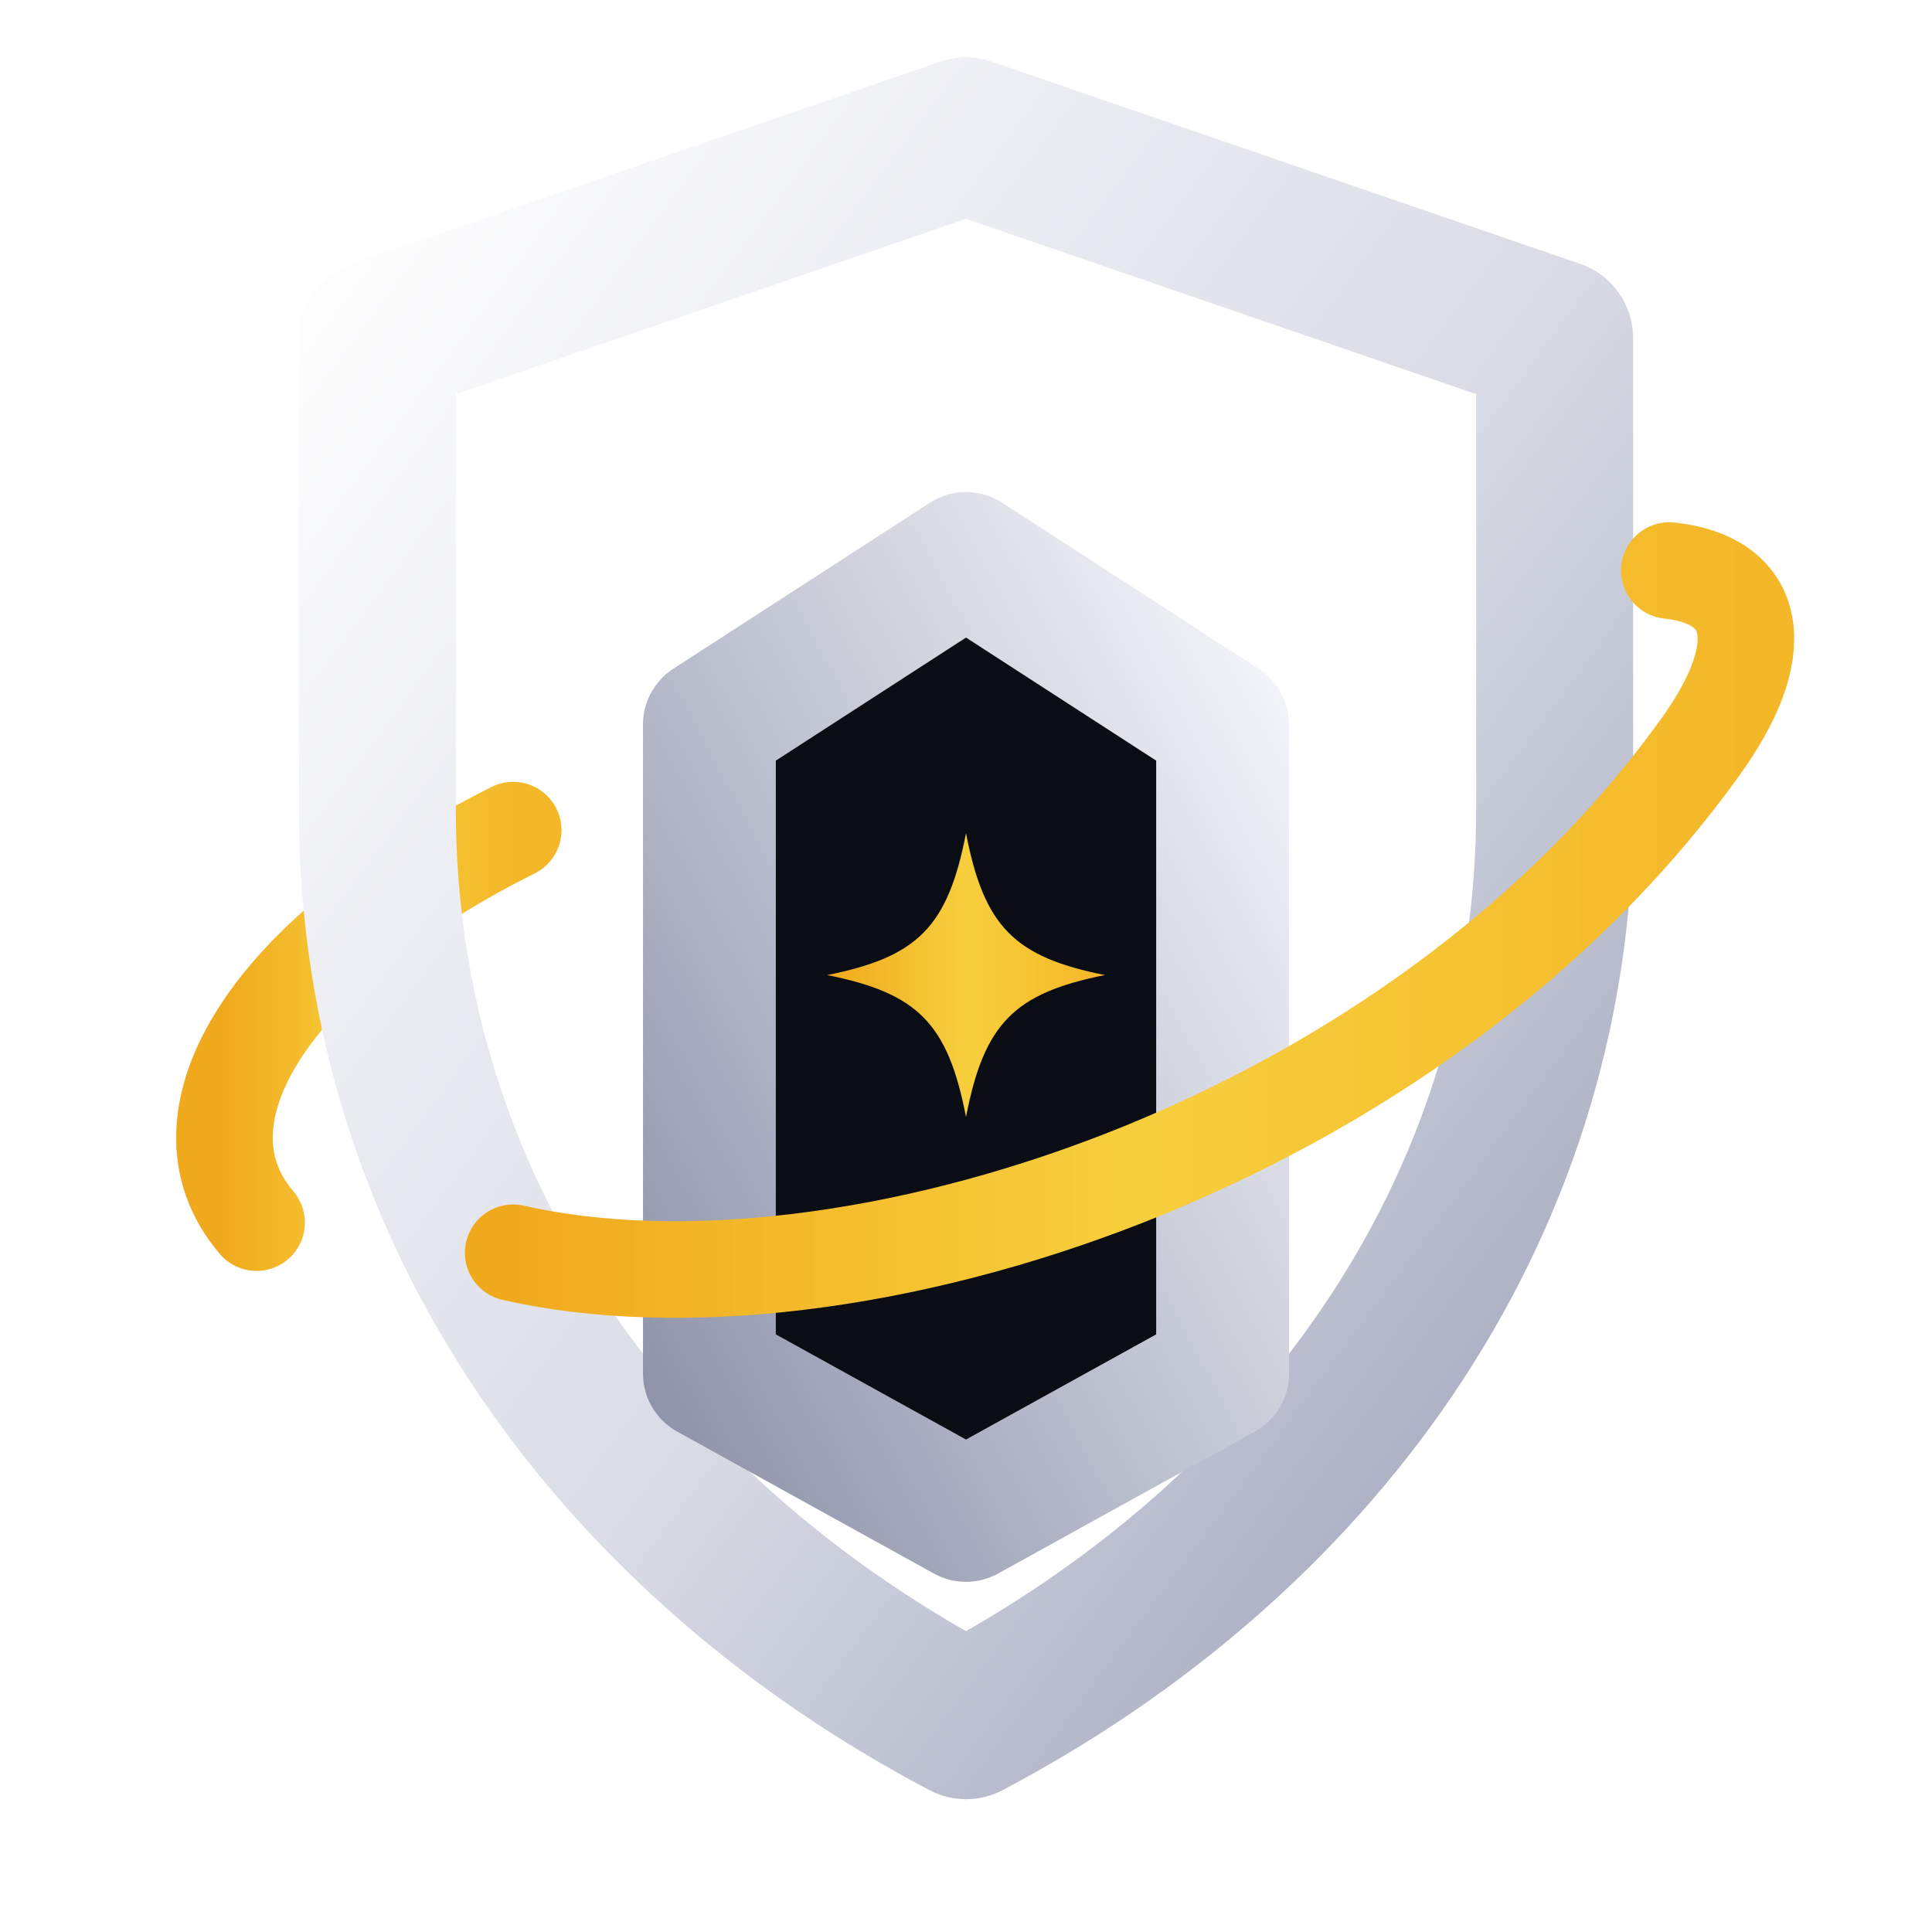
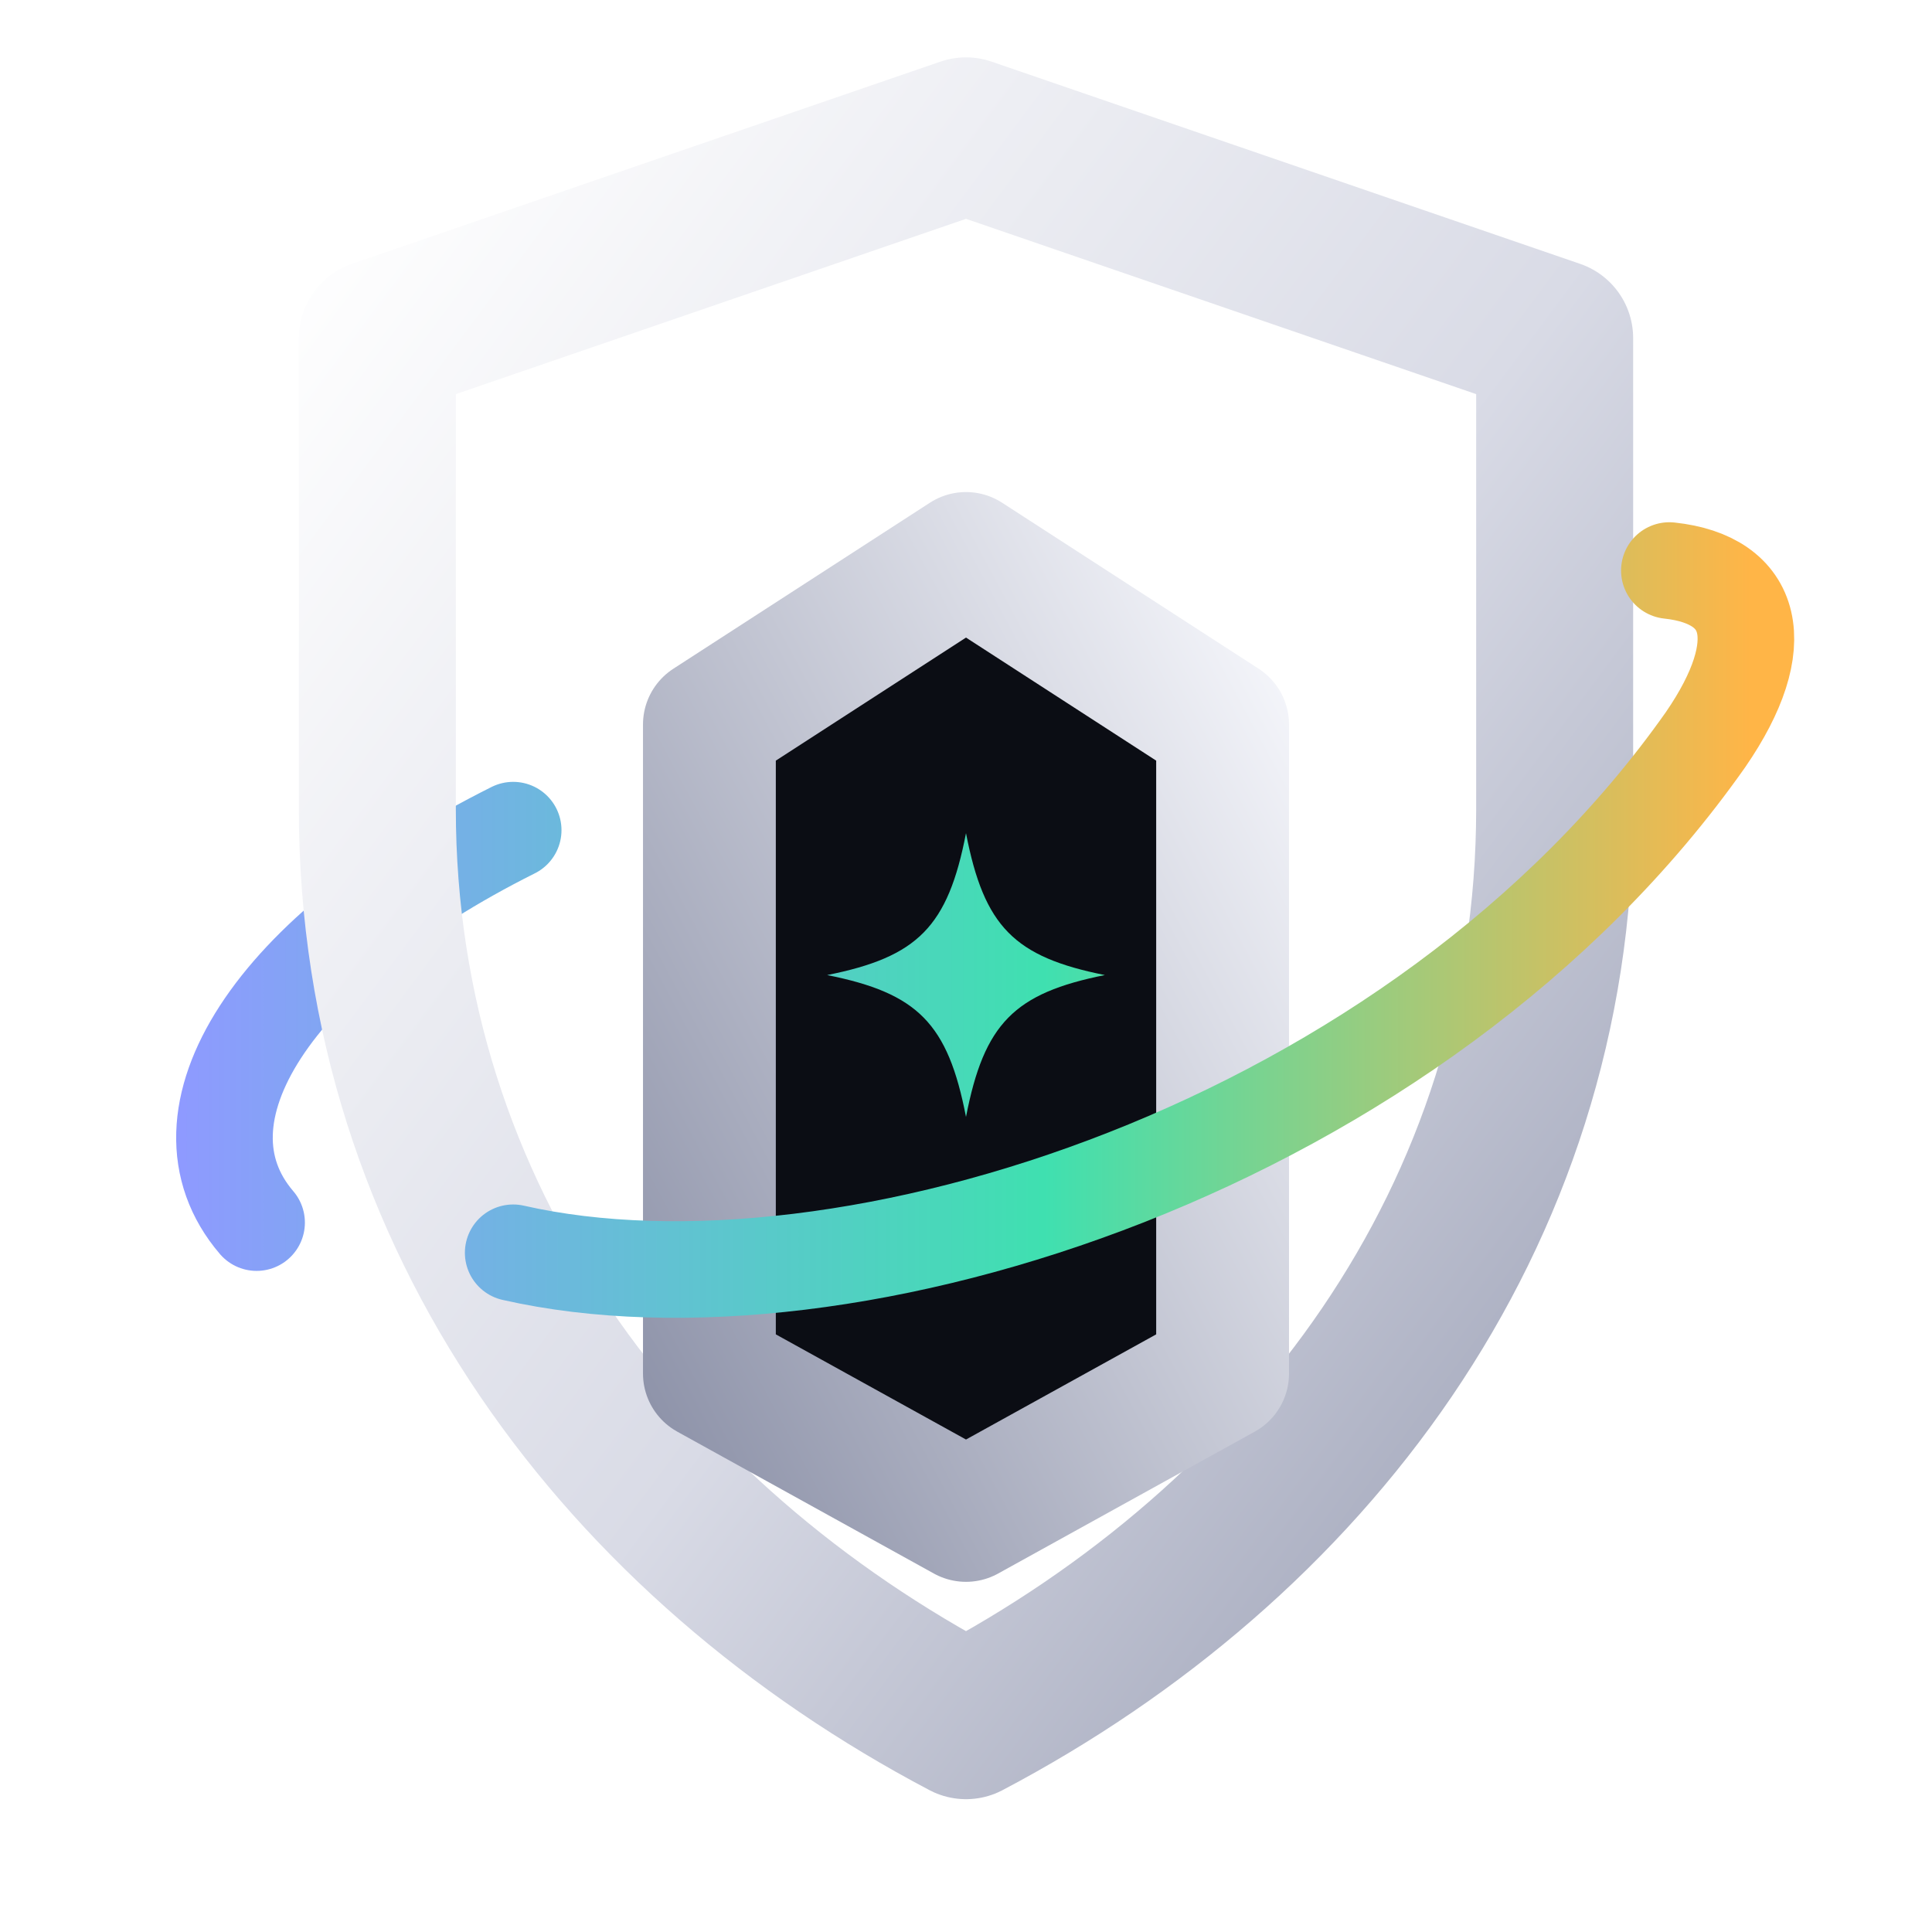
<svg xmlns="http://www.w3.org/2000/svg" viewBox="0 0 64 64" role="img" aria-label="Aegis Gate">
  <defs>
    <linearGradient id="ag-silver" x1="0" y1="0" x2="1" y2="1">
      <stop offset="0" stop-color="#ffffff" />
      <stop offset=".55" stop-color="#d9dbe6" />
      <stop offset="1" stop-color="#9a9fb4" />
    </linearGradient>
    <linearGradient id="ag-silver-2" x1="1" y1="0" x2="0" y2="1">
      <stop offset="0" stop-color="#f4f5fa" />
      <stop offset="1" stop-color="#8f94aa" />
    </linearGradient>
-     <linearGradient id="ag-gold" x1="0" y1="0" x2="1" y2="0">
-       <stop offset="0" stop-color="#f0a91c" />
-       <stop offset=".5" stop-color="#f7cf3d" />
-       <stop offset="1" stop-color="#f4b728" />
+     <linearGradient id="ag-gold" x1="6" y1="0" x2="58" y2="0" gradientUnits="userSpaceOnUse">
+       <stop offset="0" stop-color="#8e9aff" />
+       <stop offset=".55" stop-color="#3fe0b0" />
+       <stop offset="1" stop-color="#ffb547" />
    </linearGradient>
  </defs>
  <path d="M8.5 40.5C5.5 37 9 31.5 17 27.5" fill="none" stroke="url(#ag-gold)" stroke-width="3.2" stroke-linecap="round" />
  <path d="M32 4.5 51.5 11.2v15.6c0 13.6-8.3 24.3-19.5 30.2C20.8 51.1 12.5 40.4 12.5 26.8V11.2L32 4.5Z" fill="none" stroke="url(#ag-silver)" stroke-width="5.2" stroke-linejoin="round" />
  <path d="M32 18.5 40.5 24v21.5L32 50.2 23.5 45.5V24L32 18.5Z" fill="#0b0d14" stroke="url(#ag-silver-2)" stroke-width="4.4" stroke-linejoin="round" />
  <path d="M32 27.6c.6 3.1 1.6 4.1 4.6 4.7-3 .6-4 1.6-4.6 4.7-.6-3.1-1.6-4.1-4.6-4.7 3-.6 4-1.6 4.6-4.7Z" fill="url(#ag-gold)" />
  <path d="M17 41.5c11 2.5 30-3.5 39.5-17 2.2-3.2 1.6-5.3-1.2-5.6" fill="none" stroke="url(#ag-gold)" stroke-width="3.2" stroke-linecap="round" />
</svg>
